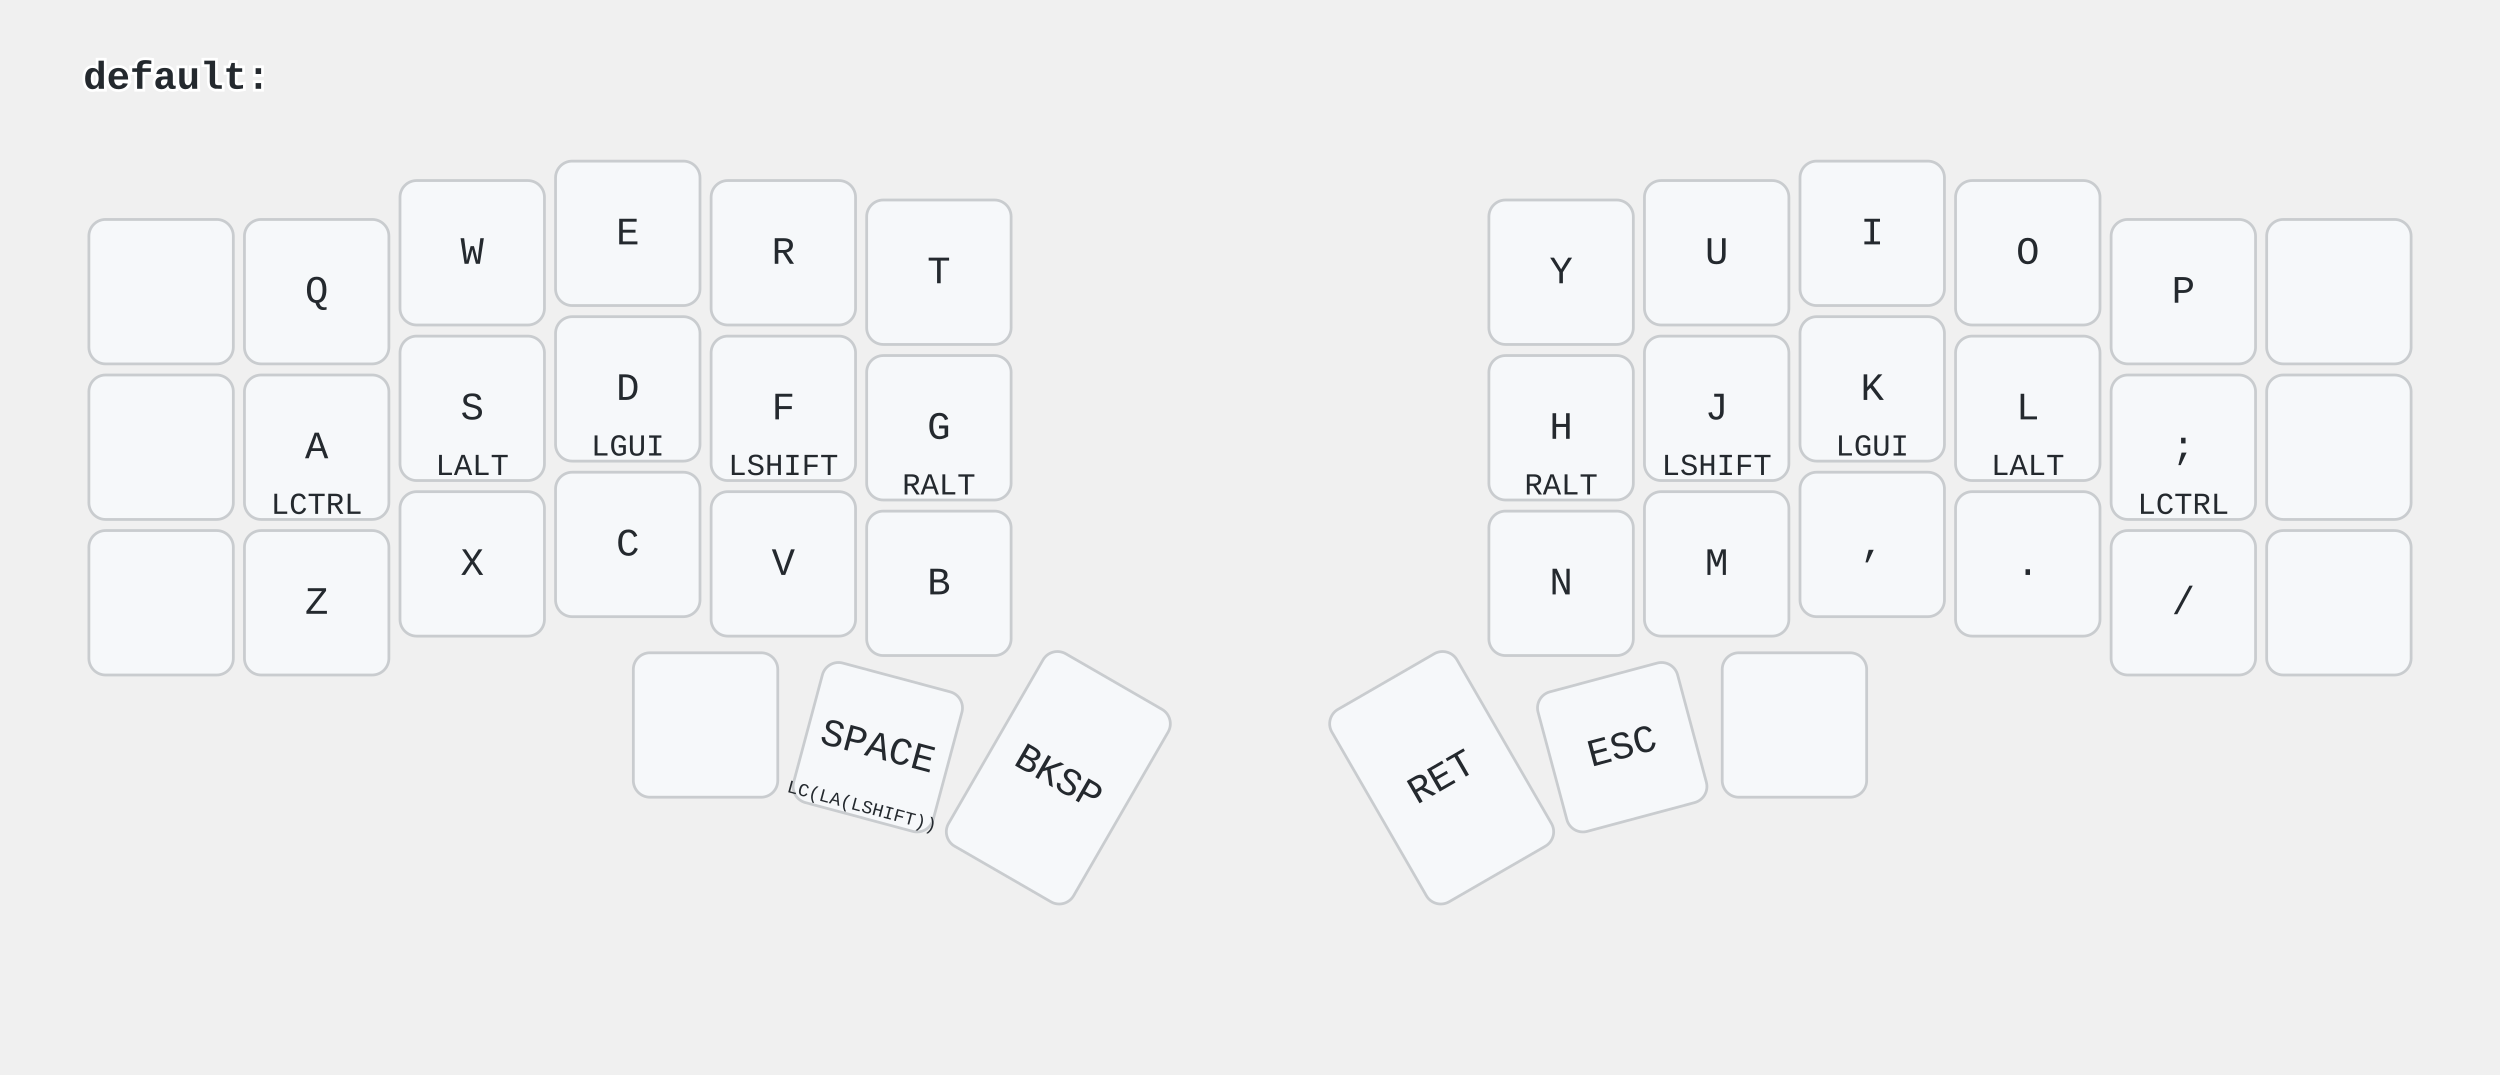
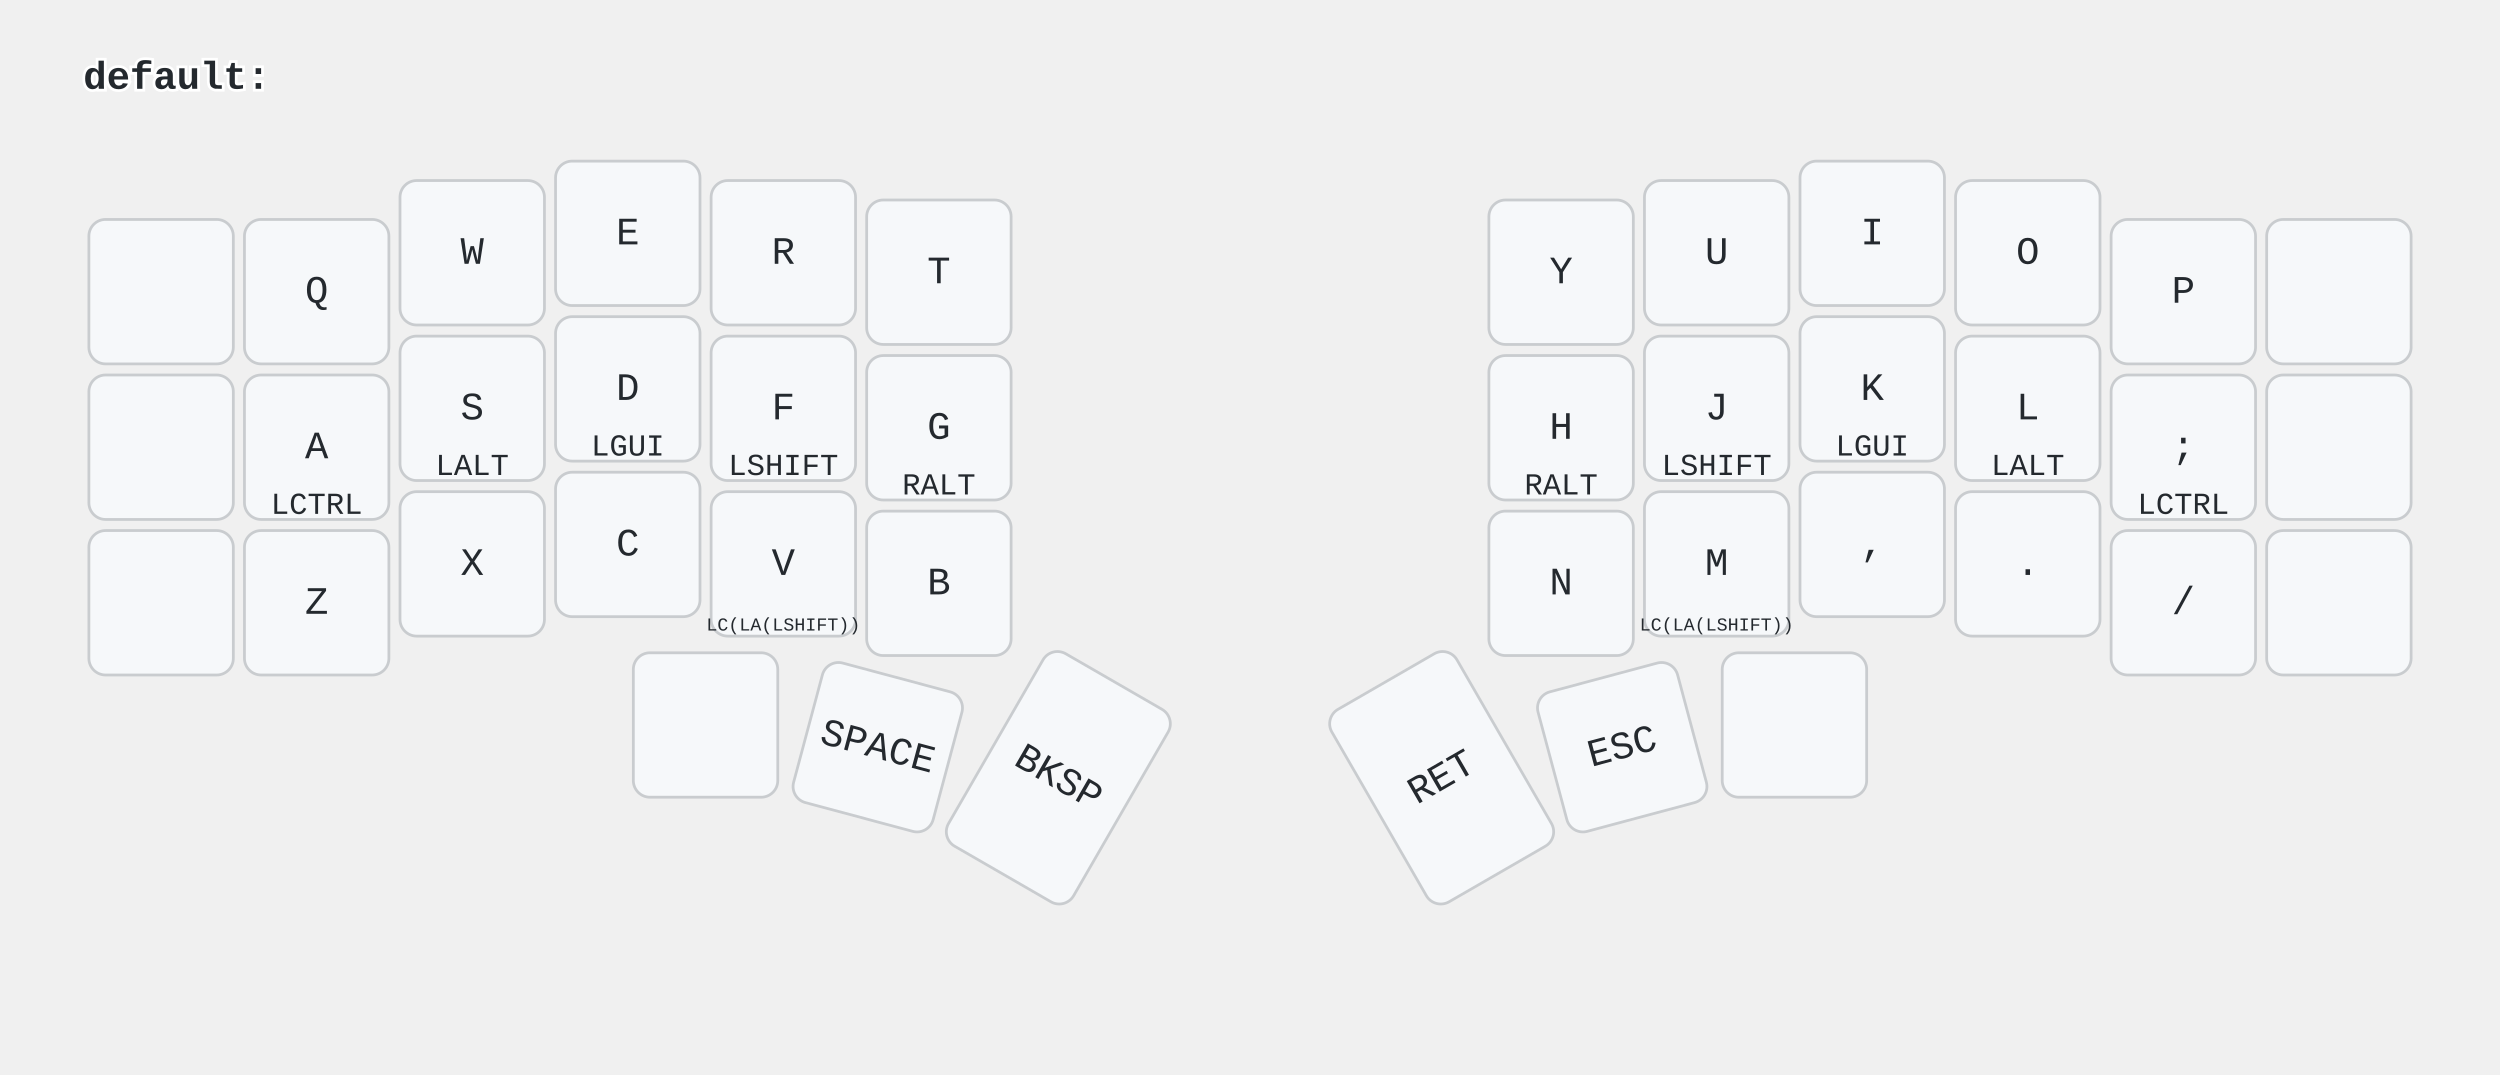
<svg xmlns="http://www.w3.org/2000/svg" width="900" height="387" viewBox="0 0 900 387" class="keymap">
  <style>/* inherit to force styles through use tags */
svg path {
    fill: inherit;
}

/* font and background color specifications */
svg.keymap {
    font-family: SFMono-Regular,Consolas,Liberation Mono,Menlo,monospace;
    font-size: 14px;
    font-kerning: normal;
    text-rendering: optimizeLegibility;
    fill: #24292e;
}

/* default key styling */
rect.key {
    fill: #f6f8fa;
    stroke: #c9cccf;
    stroke-width: 1;
}

/* default key side styling, only used is draw_key_sides is set */
rect.side {
    filter: brightness(90%);
}

/* color accent for combo boxes */
rect.combo, rect.combo-separate {
    fill: #cdf;
}

/* color accent for held keys */
rect.held, rect.combo.held {
    fill: #fdd;
}

/* color accent for ghost (optional) keys */
rect.ghost, rect.combo.ghost {
    stroke-dasharray: 4, 4;
    stroke-width: 2;
}

text {
    text-anchor: middle;
    dominant-baseline: middle;
}

/* styling for layer labels */
text.label {
    font-weight: bold;
    text-anchor: start;
    stroke: white;
    stroke-width: 2;
    paint-order: stroke;
}

/* styling for combo tap, and key hold/shifted label text */
text.combo, text.hold, text.shifted {
    font-size: 11px;
}

text.hold {
    text-anchor: middle;
    dominant-baseline: auto;
}

text.shifted {
    text-anchor: middle;
    dominant-baseline: hanging;
}

/* styling for hold/shifted label text in combo box */
text.combo.hold, text.combo.shifted {
    font-size: 8px;
}

/* lighter symbol for transparent keys */
text.trans {
    fill: #7b7e81;
}

/* styling for combo dendrons */
path.combo {
    stroke-width: 1;
    stroke: gray;
    fill: none;
}

/* Start Tabler Icons Cleanup */
/* cannot use height/width with glyphs */
.icon-tabler &gt; path {
    fill: inherit;
    stroke: inherit;
    stroke-width: 2;
}
/* hide tabler's default box */
.icon-tabler &gt; path[stroke="none"][fill="none"] {
    visibility: hidden;
}
/* End Tabler Icons Cleanup */
</style>
  <g transform="translate(30, 0)" class="layer-default">
    <text x="0" y="28" class="label">default:</text>
    <g transform="translate(0, 56)">
      <g transform="translate(28, 49)" class="key keypos-0">
        <rect rx="6" ry="6" x="-26" y="-26" width="52" height="52" class="key" />
      </g>
      <g transform="translate(84, 49)" class="key keypos-1">
        <rect rx="6" ry="6" x="-26" y="-26" width="52" height="52" class="key" />
        <text x="0" y="0" class="key tap">Q</text>
      </g>
      <g transform="translate(140, 35)" class="key keypos-2">
        <rect rx="6" ry="6" x="-26" y="-26" width="52" height="52" class="key" />
        <text x="0" y="0" class="key tap">W</text>
      </g>
      <g transform="translate(196, 28)" class="key keypos-3">
        <rect rx="6" ry="6" x="-26" y="-26" width="52" height="52" class="key" />
        <text x="0" y="0" class="key tap">E</text>
      </g>
      <g transform="translate(252, 35)" class="key keypos-4">
        <rect rx="6" ry="6" x="-26" y="-26" width="52" height="52" class="key" />
        <text x="0" y="0" class="key tap">R</text>
      </g>
      <g transform="translate(308, 42)" class="key keypos-5">
        <rect rx="6" ry="6" x="-26" y="-26" width="52" height="52" class="key" />
        <text x="0" y="0" class="key tap">T</text>
      </g>
      <g transform="translate(532, 42)" class="key keypos-6">
        <rect rx="6" ry="6" x="-26" y="-26" width="52" height="52" class="key" />
        <text x="0" y="0" class="key tap">Y</text>
      </g>
      <g transform="translate(588, 35)" class="key keypos-7">
        <rect rx="6" ry="6" x="-26" y="-26" width="52" height="52" class="key" />
        <text x="0" y="0" class="key tap">U</text>
      </g>
      <g transform="translate(644, 28)" class="key keypos-8">
        <rect rx="6" ry="6" x="-26" y="-26" width="52" height="52" class="key" />
        <text x="0" y="0" class="key tap">I</text>
      </g>
      <g transform="translate(700, 35)" class="key keypos-9">
        <rect rx="6" ry="6" x="-26" y="-26" width="52" height="52" class="key" />
        <text x="0" y="0" class="key tap">O</text>
      </g>
      <g transform="translate(756, 49)" class="key keypos-10">
        <rect rx="6" ry="6" x="-26" y="-26" width="52" height="52" class="key" />
        <text x="0" y="0" class="key tap">P</text>
      </g>
      <g transform="translate(812, 49)" class="key keypos-11">
        <rect rx="6" ry="6" x="-26" y="-26" width="52" height="52" class="key" />
      </g>
      <g transform="translate(28, 105)" class="key keypos-12">
        <rect rx="6" ry="6" x="-26" y="-26" width="52" height="52" class="key" />
      </g>
      <g transform="translate(84, 105)" class="key keypos-13">
        <rect rx="6" ry="6" x="-26" y="-26" width="52" height="52" class="key" />
        <text x="0" y="0" class="key tap">A</text>
        <text x="0" y="24" class="key hold">LCTRL</text>
      </g>
      <g transform="translate(140, 91)" class="key keypos-14">
        <rect rx="6" ry="6" x="-26" y="-26" width="52" height="52" class="key" />
        <text x="0" y="0" class="key tap">S</text>
        <text x="0" y="24" class="key hold">LALT</text>
      </g>
      <g transform="translate(196, 84)" class="key keypos-15">
        <rect rx="6" ry="6" x="-26" y="-26" width="52" height="52" class="key" />
        <text x="0" y="0" class="key tap">D</text>
        <text x="0" y="24" class="key hold">LGUI</text>
      </g>
      <g transform="translate(252, 91)" class="key keypos-16">
        <rect rx="6" ry="6" x="-26" y="-26" width="52" height="52" class="key" />
        <text x="0" y="0" class="key tap">F</text>
        <text x="0" y="24" class="key hold">LSHIFT</text>
      </g>
      <g transform="translate(308, 98)" class="key keypos-17">
        <rect rx="6" ry="6" x="-26" y="-26" width="52" height="52" class="key" />
        <text x="0" y="0" class="key tap">G</text>
        <text x="0" y="24" class="key hold">RALT</text>
      </g>
      <g transform="translate(532, 98)" class="key keypos-18">
        <rect rx="6" ry="6" x="-26" y="-26" width="52" height="52" class="key" />
        <text x="0" y="0" class="key tap">H</text>
        <text x="0" y="24" class="key hold">RALT</text>
      </g>
      <g transform="translate(588, 91)" class="key keypos-19">
        <rect rx="6" ry="6" x="-26" y="-26" width="52" height="52" class="key" />
        <text x="0" y="0" class="key tap">J</text>
        <text x="0" y="24" class="key hold">LSHIFT</text>
      </g>
      <g transform="translate(644, 84)" class="key keypos-20">
        <rect rx="6" ry="6" x="-26" y="-26" width="52" height="52" class="key" />
        <text x="0" y="0" class="key tap">K</text>
        <text x="0" y="24" class="key hold">LGUI</text>
      </g>
      <g transform="translate(700, 91)" class="key keypos-21">
        <rect rx="6" ry="6" x="-26" y="-26" width="52" height="52" class="key" />
        <text x="0" y="0" class="key tap">L</text>
        <text x="0" y="24" class="key hold">LALT</text>
      </g>
      <g transform="translate(756, 105)" class="key keypos-22">
        <rect rx="6" ry="6" x="-26" y="-26" width="52" height="52" class="key" />
        <text x="0" y="0" class="key tap">;</text>
        <text x="0" y="24" class="key hold">LCTRL</text>
      </g>
      <g transform="translate(812, 105)" class="key keypos-23">
        <rect rx="6" ry="6" x="-26" y="-26" width="52" height="52" class="key" />
      </g>
      <g transform="translate(28, 161)" class="key keypos-24">
        <rect rx="6" ry="6" x="-26" y="-26" width="52" height="52" class="key" />
      </g>
      <g transform="translate(84, 161)" class="key keypos-25">
        <rect rx="6" ry="6" x="-26" y="-26" width="52" height="52" class="key" />
        <text x="0" y="0" class="key tap">Z</text>
      </g>
      <g transform="translate(140, 147)" class="key keypos-26">
        <rect rx="6" ry="6" x="-26" y="-26" width="52" height="52" class="key" />
        <text x="0" y="0" class="key tap">X</text>
      </g>
      <g transform="translate(196, 140)" class="key keypos-27">
        <rect rx="6" ry="6" x="-26" y="-26" width="52" height="52" class="key" />
        <text x="0" y="0" class="key tap">C</text>
      </g>
      <g transform="translate(252, 147)" class="key keypos-28">
        <rect rx="6" ry="6" x="-26" y="-26" width="52" height="52" class="key" />
        <text x="0" y="0" class="key tap">V</text>
-       </g>
-       <g transform="translate(308, 154)" class="key keypos-29">
-         <rect rx="6" ry="6" x="-26" y="-26" width="52" height="52" class="key" />
-         <text x="0" y="0" class="key tap">B</text>
-       </g>
-       <g transform="translate(532, 154)" class="key keypos-30">
-         <rect rx="6" ry="6" x="-26" y="-26" width="52" height="52" class="key" />
-         <text x="0" y="0" class="key tap">N</text>
-       </g>
-       <g transform="translate(588, 147)" class="key keypos-31">
-         <rect rx="6" ry="6" x="-26" y="-26" width="52" height="52" class="key" />
-         <text x="0" y="0" class="key tap">M</text>
-       </g>
-       <g transform="translate(644, 140)" class="key keypos-32">
-         <rect rx="6" ry="6" x="-26" y="-26" width="52" height="52" class="key" />
-         <text x="0" y="0" class="key tap">,</text>
-       </g>
-       <g transform="translate(700, 147)" class="key keypos-33">
-         <rect rx="6" ry="6" x="-26" y="-26" width="52" height="52" class="key" />
-         <text x="0" y="0" class="key tap">.</text>
-       </g>
-       <g transform="translate(756, 161)" class="key keypos-34">
-         <rect rx="6" ry="6" x="-26" y="-26" width="52" height="52" class="key" />
-         <text x="0" y="0" class="key tap">/</text>
-       </g>
-       <g transform="translate(812, 161)" class="key keypos-35">
-         <rect rx="6" ry="6" x="-26" y="-26" width="52" height="52" class="key" />
-       </g>
-       <g transform="translate(224, 205)" class="key keypos-36">
-         <rect rx="6" ry="6" x="-26" y="-26" width="52" height="52" class="key" />
-       </g>
-       <g transform="translate(286, 213) rotate(15.0)" class="key keypos-37">
-         <rect rx="6" ry="6" x="-26" y="-26" width="52" height="52" class="key" />
-         <text x="0" y="0" class="key tap">SPACE</text>
        <text x="0" y="24" class="key hold">
          <tspan style="font-size: 60%">LC(LA(LSHIFT))</tspan>
        </text>
      </g>
+       <g transform="translate(308, 154)" class="key keypos-29">
+         <rect rx="6" ry="6" x="-26" y="-26" width="52" height="52" class="key" />
+         <text x="0" y="0" class="key tap">B</text>
+       </g>
+       <g transform="translate(532, 154)" class="key keypos-30">
+         <rect rx="6" ry="6" x="-26" y="-26" width="52" height="52" class="key" />
+         <text x="0" y="0" class="key tap">N</text>
+       </g>
+       <g transform="translate(588, 147)" class="key keypos-31">
+         <rect rx="6" ry="6" x="-26" y="-26" width="52" height="52" class="key" />
+         <text x="0" y="0" class="key tap">M</text>
+         <text x="0" y="24" class="key hold">
+           <tspan style="font-size: 60%">LC(LA(LSHIFT))</tspan>
+         </text>
+       </g>
+       <g transform="translate(644, 140)" class="key keypos-32">
+         <rect rx="6" ry="6" x="-26" y="-26" width="52" height="52" class="key" />
+         <text x="0" y="0" class="key tap">,</text>
+       </g>
+       <g transform="translate(700, 147)" class="key keypos-33">
+         <rect rx="6" ry="6" x="-26" y="-26" width="52" height="52" class="key" />
+         <text x="0" y="0" class="key tap">.</text>
+       </g>
+       <g transform="translate(756, 161)" class="key keypos-34">
+         <rect rx="6" ry="6" x="-26" y="-26" width="52" height="52" class="key" />
+         <text x="0" y="0" class="key tap">/</text>
+       </g>
+       <g transform="translate(812, 161)" class="key keypos-35">
+         <rect rx="6" ry="6" x="-26" y="-26" width="52" height="52" class="key" />
+       </g>
+       <g transform="translate(224, 205)" class="key keypos-36">
+         <rect rx="6" ry="6" x="-26" y="-26" width="52" height="52" class="key" />
+       </g>
+       <g transform="translate(286, 213) rotate(15.0)" class="key keypos-37">
+         <rect rx="6" ry="6" x="-26" y="-26" width="52" height="52" class="key" />
+         <text x="0" y="0" class="key tap">SPACE</text>
+       </g>
      <g transform="translate(351, 224) rotate(30.0)" class="key keypos-38">
        <rect rx="6" ry="6" x="-26" y="-40" width="52" height="80" class="key" />
        <text x="0" y="0" class="key tap">BKSP</text>
      </g>
      <g transform="translate(489, 224) rotate(-30.0)" class="key keypos-39">
        <rect rx="6" ry="6" x="-26" y="-40" width="52" height="80" class="key" />
        <text x="0" y="0" class="key tap">RET</text>
      </g>
      <g transform="translate(554, 213) rotate(-15.0)" class="key keypos-40">
        <rect rx="6" ry="6" x="-26" y="-26" width="52" height="52" class="key" />
        <text x="0" y="0" class="key tap">ESC</text>
      </g>
      <g transform="translate(616, 205)" class="key keypos-41">
        <rect rx="6" ry="6" x="-26" y="-26" width="52" height="52" class="key" />
      </g>
    </g>
  </g>
</svg>
